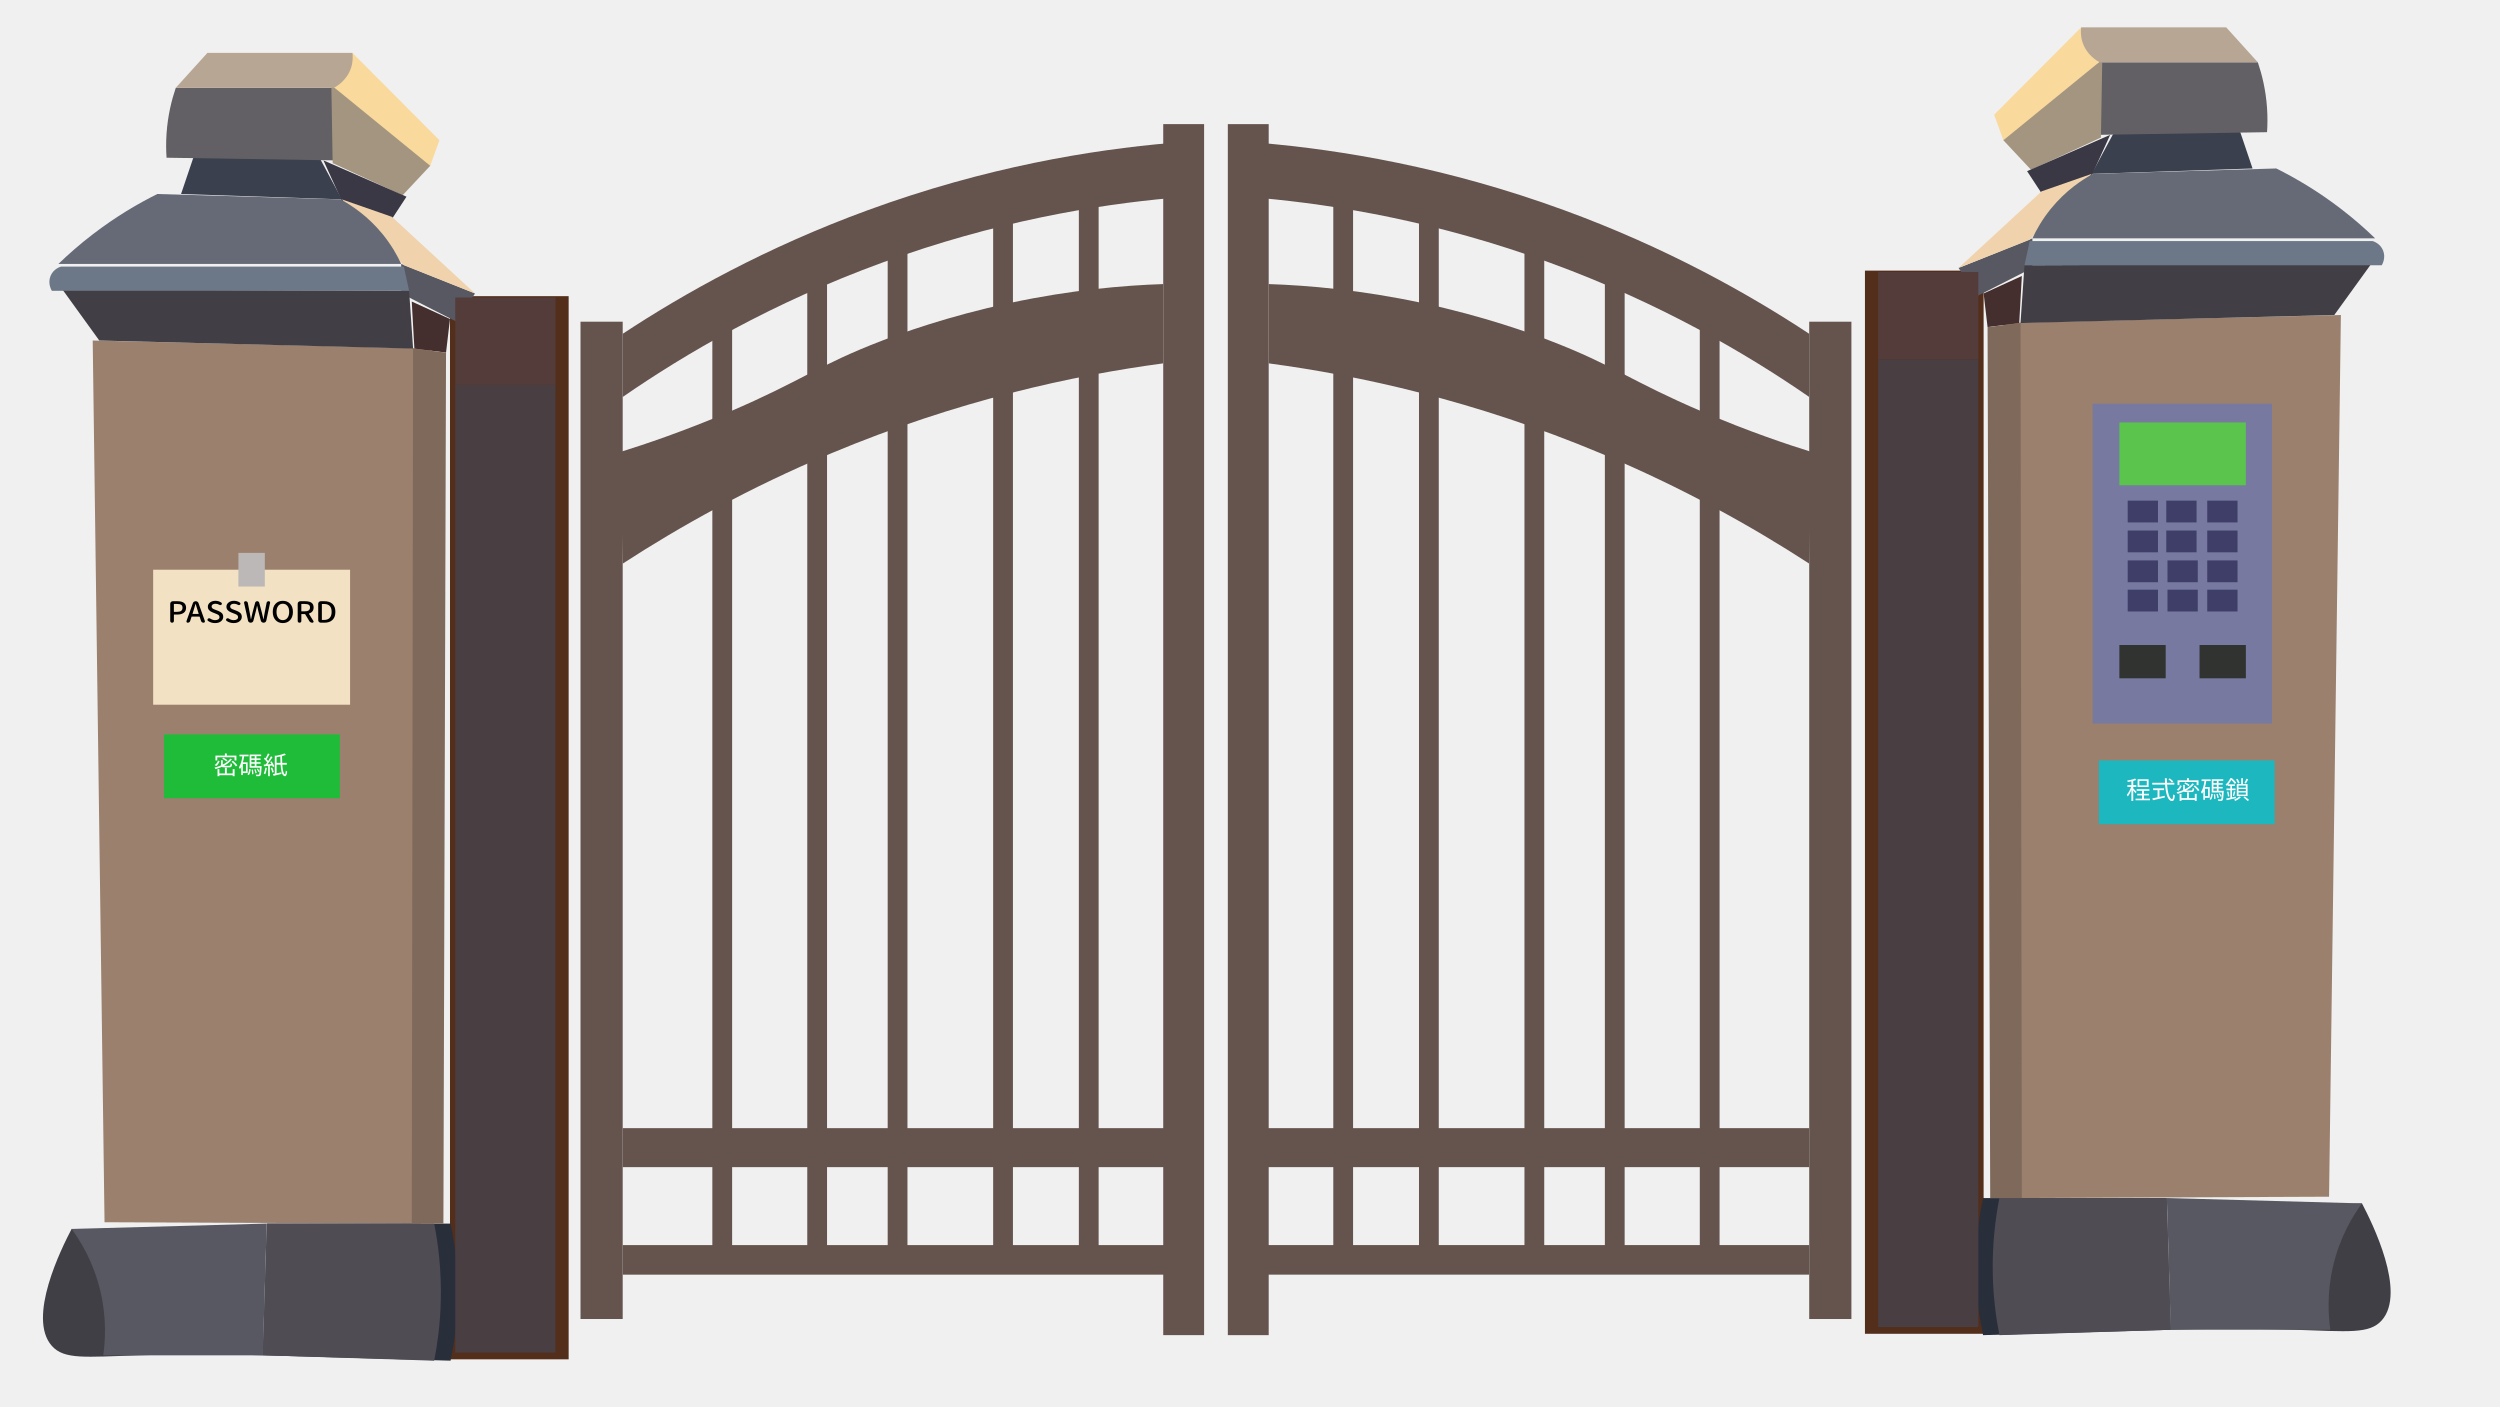
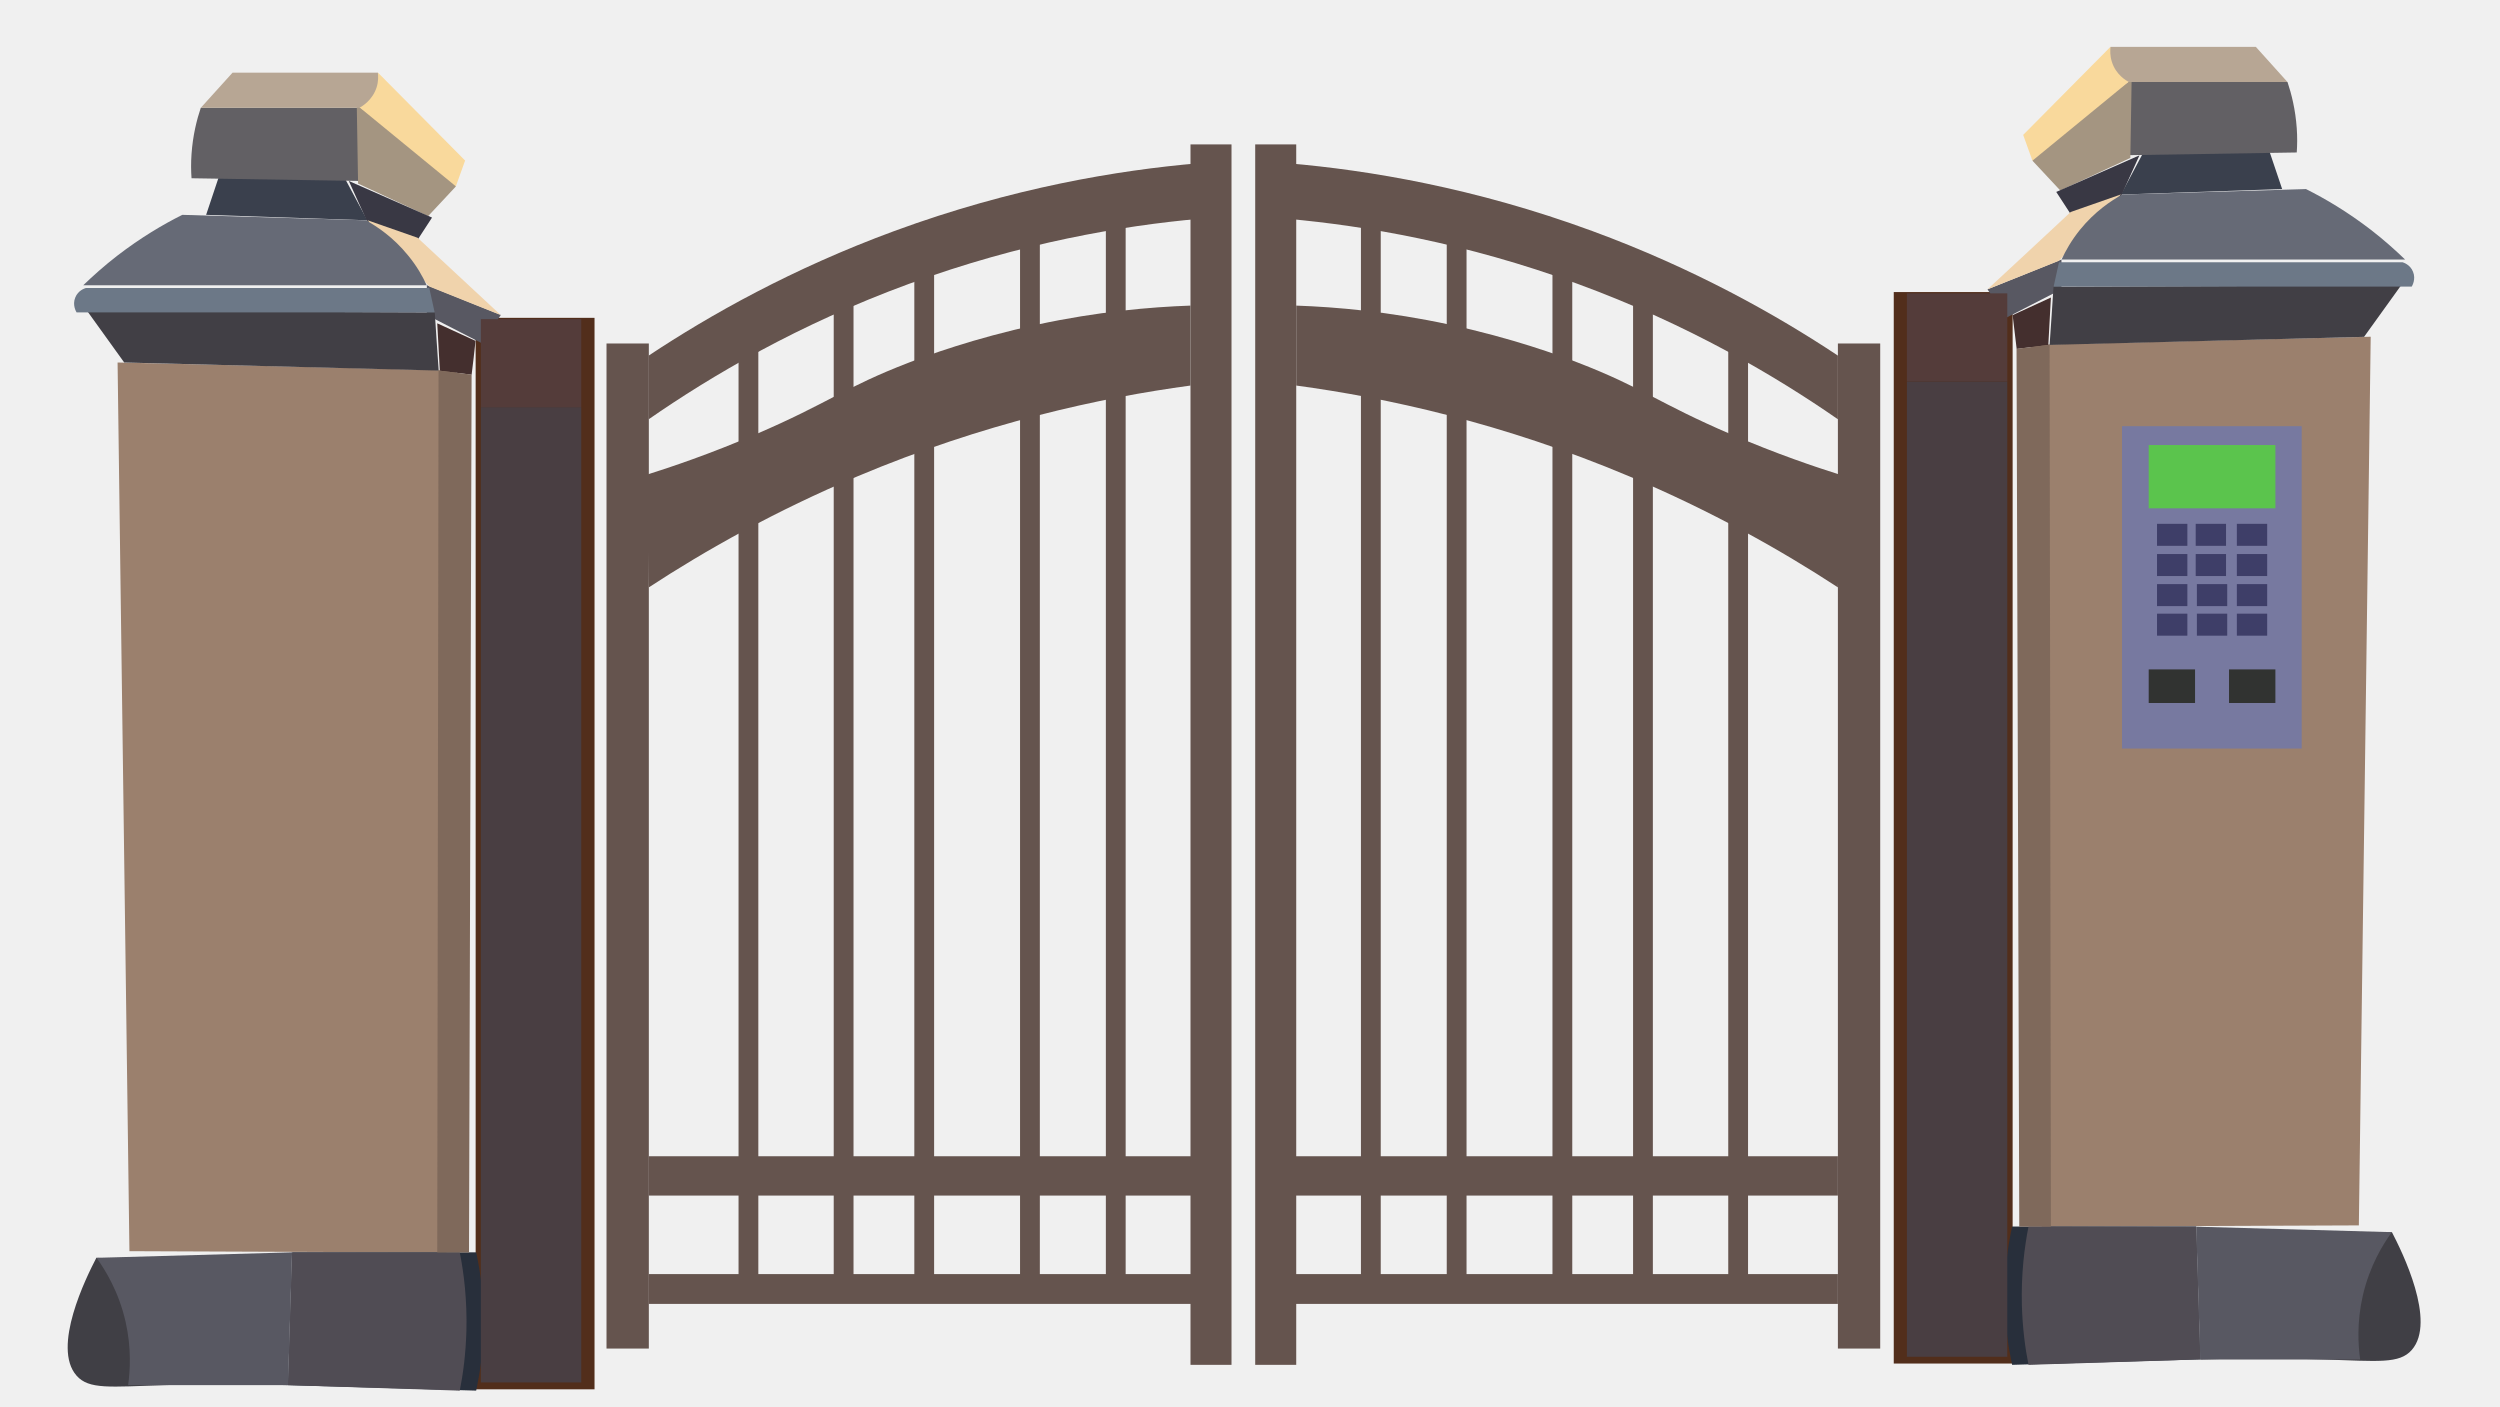
<svg xmlns="http://www.w3.org/2000/svg" version="1.1" id="圖層_1" x="0px" y="0px" viewBox="0 0 1920 1080" style="enable-background:new 0 0 1920 1080;" xml:space="preserve">
  <style type="text/css">
	.st0{fill:#403F45;}
	.st1{fill:#522E1B;}
	.st2{fill:#585862;}
	.st3{fill:#9B806D;}
	.st4{fill:#282F3B;}
	.st5{fill:#504C54;}
	.st6{fill:#413F45;}
	.st7{fill:#442F2E;}
	.st8{fill:#6C7887;}
	.st9{fill:#3A404D;}
	.st10{fill:#626064;}
	.st11{fill:#A49581;}
	.st12{fill:#F9D99C;}
	.st13{fill:#B7A694;}
	.st14{fill:#393844;}
	.st15{fill:#F0D3AC;}
	.st16{fill:#666A76;}
	.st17{fill:#7F695B;}
	.st18{fill:#543C3A;}
	.st19{fill:#493E42;}
	.st20{fill:#65544E;}
	.st21{fill:#7779A0;}
	.st22{fill:#3E3E68;}
	.st23{fill:#5BC44D;}
	.st24{fill:#313331;}
- 	.st25{fill:#F2E1C2;}
- 	.st26{fill:#BCB8B7;}
- 	.st27{fill:#1DB8BF;}
- 	.st28{fill:#FFFFFF;}
- 	.st29{font-family:'irohamaru-Medium';}
- 	.st30{font-size:19px;}
- 	.st31{fill:#1EBC38;}
- 	.st32{font-family:'AdobeMingStd-Light-B5pc-H';}
</style>
  <g>
    <g>
-       <g>
-         <g>
-           <path class="st0" d="M201.82,1040.87c-22.11-0.71-54.98-1.26-95.18,0c-41.19,1.29-57.34,3.46-66.83-7.23      c-19.17-21.6,7.38-74.92,15.19-89.81c48.94,1.72,97.88,3.44,146.81,5.16V1040.87z" />
-           <rect x="345.59" y="227.45" class="st1" width="91.13" height="816.52" />
-           <path class="st2" d="M350.65,247.06c-14.18-7.23-28.35-14.45-42.53-21.68v-22.71c18.9,7.57,37.8,15.14,56.7,22.71      C360.1,232.61,355.38,239.84,350.65,247.06z" />
-           <path class="st3" d="M323.34,939.71c-81.02-0.34-162.04-0.69-243.06-1.03c-3.03-225.72-6.05-451.44-9.08-677.16      c86.4,2.06,172.8,4.13,259.2,6.19C328.05,491.71,325.7,715.71,323.34,939.71z" />
-           <path class="st4" d="M346.02,1045c-48.07-1.38-96.13-2.75-144.2-4.13c1.11-33.72,2.22-67.44,3.33-101.16h140.87      c3.47,16.01,6.23,36.35,5.55,59.87C351.06,1016.85,348.8,1032.15,346.02,1045z" />
-           <path class="st5" d="M333.44,1045c-43.88-1.38-87.75-2.75-131.63-4.13c1.01-33.72,2.03-67.44,3.04-101.16h128.59      c3.16,16.01,5.69,36.35,5.06,59.87C338.05,1016.85,335.98,1032.15,333.44,1045z" />
-           <path class="st6" d="M317.24,267.71c-80.33-2.06-160.65-4.13-240.98-6.19c-9.45-13.08-18.9-26.15-28.35-39.23      c88.76,0.34,177.53,0.69,266.29,1.03C315.22,238.12,316.23,252.91,317.24,267.71z" />
-           <path class="st7" d="M342.55,270.81c-8.1-1.03-16.2-2.06-24.3-3.1c-0.67-12.04-1.35-24.09-2.03-36.13      c9.79,4.47,19.58,8.95,29.36,13.42C344.58,253.6,343.57,262.2,342.55,270.81z" />
-           <path class="st8" d="M314.2,223.32c-91.46,0-182.93,0-274.39,0c-0.29-0.47-3.35-5.55-1.01-11.35c2.23-5.53,7.5-7.06,8.1-7.23      c87.75,0,175.5,0,263.25,0C311.5,210.94,312.85,217.13,314.2,223.32z" />
-           <path class="st9" d="M262.57,153.13c-41.18-1.38-82.35-2.75-123.53-4.13c3.38-9.98,6.75-19.96,10.13-29.94      c32.06,0.69,64.13,1.38,96.19,2.06C251.09,131.8,256.83,142.46,262.57,153.13z" />
-           <path class="st10" d="M258.52,123.19c-43.54-0.69-87.08-1.38-130.61-2.06c-0.38-5.58-0.46-11.81,0-18.58      c0.96-14.06,3.96-25.94,7.09-35.1c40.5,0,81,0,121.5,0C257.17,86.03,257.84,104.61,258.52,123.19z" />
-           <path class="st11" d="M309.14,150.03c-17.89-8.26-35.78-16.52-53.66-24.77c-0.34-19.96-0.67-39.91-1.01-59.87      c24.64,17.55,49.28,35.1,73.91,52.65c0.67,3.1,1.35,6.19,2.02,9.29C323.32,134.89,316.23,142.46,309.14,150.03z" />
-           <path class="st12" d="M330.4,127.32c-25.31-20.65-50.63-41.29-75.94-61.94c5.4-8.26,10.8-16.52,16.2-24.77      c22.28,22.37,44.55,44.73,66.83,67.1C335.13,114.25,332.77,120.78,330.4,127.32z" />
-           <path class="st13" d="M256.49,67.45c-40.5,0-81,0-121.5,0c8.1-8.95,16.2-17.89,24.3-26.84c37.13,0,74.25,0,111.38,0      c0.32,2.59,0.47,6.71-1.01,11.35C266.53,61.72,258.57,66.33,256.49,67.45z" />
-           <path class="st14" d="M301.37,167.58c-12.97-4.47-25.95-8.95-38.92-13.42c-4.68-10.32-9.37-20.65-14.05-30.97      c21.26,9.29,42.53,18.58,63.79,27.87C308.58,156.57,304.97,162.08,301.37,167.58z" />
-           <path class="st15" d="M364.83,225.39c-18.23-7.23-36.45-14.45-54.68-21.68c-15.86-16.86-31.73-33.72-47.59-50.58      c12.83,4.47,25.65,8.95,38.48,13.42C322.3,186.16,343.57,205.77,364.83,225.39z" />
-           <path class="st16" d="M308.13,202.68c-87.75,0-175.5,0-263.25,0c7.64-7.39,16.38-15.08,26.33-22.71      c17.62-13.52,34.67-23.54,49.61-30.97c46.91,1.38,93.83,2.75,140.74,4.13c8.52,4.62,21.05,12.86,32.4,26.84      C300.57,188.12,305.07,196.1,308.13,202.68z" />
-           <path class="st17" d="M340.53,939.71c-8.1,0-16.2,0-24.3,0c0.34-224,0.67-448,1.01-672c8.44,1.03,16.88,2.06,25.31,3.1      C341.88,493.77,341.2,716.74,340.53,939.71z" />
-           <rect x="349.64" y="228.48" class="st18" width="76.95" height="67.1" />
-           <rect x="349.64" y="295.58" class="st19" width="76.95" height="743.23" />
-           <path class="st2" d="M201.82,1040.87H79.3c1.53-10.73,2.68-28.07-2.03-48.52c-5.3-23.06-15.61-39.48-22.28-48.52      c49.95-1.38,99.9-2.75,149.85-4.13C203.84,973.43,202.83,1007.15,201.82,1040.87z" />
-         </g>
-         <g>
-           <path class="st0" d="M1667.18,1021.26c22.11-0.71,54.98-1.26,95.18,0c41.19,1.29,57.34,3.46,66.83-7.23      c19.17-21.6-7.38-74.92-15.19-89.81c-48.94,1.72-97.88,3.44-146.81,5.16V1021.26z" />
-           <rect x="1432.28" y="207.84" transform="matrix(-1 -4.581148e-11 4.581148e-11 -1 2955.69 1232.194)" class="st1" width="91.13" height="816.52" />
-           <path class="st2" d="M1518.35,227.45c14.18-7.23,28.35-14.45,42.53-21.68v-22.71c-18.9,7.57-37.8,15.14-56.7,22.71      C1508.9,213,1513.62,220.23,1518.35,227.45z" />
-           <path class="st3" d="M1545.66,920.1c81.02-0.34,162.04-0.69,243.06-1.03c3.03-225.72,6.05-451.44,9.08-677.16      c-86.4,2.06-172.8,4.13-259.2,6.19C1540.95,472.1,1543.3,696.1,1545.66,920.1z" />
-           <path class="st4" d="M1522.98,1025.39c48.07-1.38,96.13-2.75,144.2-4.13c-1.11-33.72-2.22-67.44-3.33-101.16h-140.87      c-3.47,16.01-6.23,36.35-5.55,59.87C1517.94,997.24,1520.2,1012.53,1522.98,1025.39z" />
-           <path class="st5" d="M1535.56,1025.39c43.88-1.38,87.75-2.75,131.63-4.13c-1.01-33.72-2.03-67.44-3.04-101.16h-128.59      c-3.16,16.01-5.69,36.35-5.06,59.87C1530.95,997.24,1533.02,1012.53,1535.56,1025.39z" />
-           <path class="st6" d="M1551.76,248.1c80.33-2.06,160.65-4.13,240.98-6.19c9.45-13.08,18.9-26.15,28.35-39.23      c-88.76,0.34-177.53,0.69-266.29,1.03C1553.78,218.51,1552.77,233.3,1551.76,248.1z" />
-           <path class="st7" d="M1526.45,251.19c8.1-1.03,16.2-2.06,24.3-3.1c0.67-12.04,1.35-24.09,2.03-36.13      c-9.79,4.47-19.58,8.95-29.36,13.42C1524.42,233.99,1525.43,242.59,1526.45,251.19z" />
-           <path class="st8" d="M1554.8,203.71c91.46,0,182.93,0,274.39,0c0.29-0.47,3.35-5.55,1.01-11.35c-2.23-5.53-7.5-7.06-8.1-7.23      c-87.75,0-175.5,0-263.25,0C1557.5,191.32,1556.15,197.52,1554.8,203.71z" />
-           <path class="st9" d="M1606.43,133.52c41.18-1.38,82.35-2.75,123.53-4.13c-3.38-9.98-6.75-19.96-10.13-29.94      c-32.06,0.69-64.13,1.38-96.19,2.06C1617.91,112.18,1612.17,122.85,1606.43,133.52z" />
-           <path class="st10" d="M1610.48,103.58c43.54-0.69,87.08-1.38,130.61-2.06c0.38-5.58,0.46-11.81,0-18.58      c-0.96-14.06-3.96-25.94-7.09-35.1c-40.5,0-81,0-121.5,0C1611.83,66.42,1611.16,85,1610.48,103.58z" />
-           <path class="st11" d="M1559.86,130.42c17.89-8.26,35.78-16.52,53.66-24.77c0.34-19.96,0.68-39.91,1.01-59.87      c-24.64,17.55-49.28,35.1-73.91,52.65c-0.67,3.1-1.35,6.19-2.03,9.29C1545.68,115.28,1552.77,122.85,1559.86,130.42z" />
-           <path class="st12" d="M1538.6,107.71c25.31-20.65,50.63-41.29,75.94-61.94c-5.4-8.26-10.8-16.52-16.2-24.77      c-22.28,22.37-44.55,44.73-66.83,67.1C1533.87,94.63,1536.23,101.17,1538.6,107.71z" />
-           <path class="st13" d="M1612.51,47.84c40.5,0,81,0,121.5,0c-8.1-8.95-16.2-17.89-24.3-26.84c-37.13,0-74.25,0-111.38,0      c-0.32,2.59-0.47,6.71,1.01,11.35C1602.47,42.11,1610.43,46.72,1612.51,47.84z" />
-           <path class="st14" d="M1567.63,147.97c12.97-4.47,25.95-8.95,38.92-13.42c4.69-10.32,9.37-20.65,14.05-30.97      c-21.26,9.29-42.53,18.58-63.79,27.87C1560.42,136.96,1564.03,142.46,1567.63,147.97z" />
-           <path class="st15" d="M1504.17,205.77c18.23-7.23,36.45-14.45,54.68-21.68c15.86-16.86,31.73-33.72,47.59-50.58      c-12.83,4.47-25.65,8.95-38.48,13.42C1546.7,166.55,1525.43,186.16,1504.17,205.77z" />
-           <path class="st16" d="M1560.87,183.06c87.75,0,175.5,0,263.25,0c-7.64-7.39-16.38-15.08-26.33-22.71      c-17.62-13.52-34.67-23.54-49.61-30.97c-46.91,1.38-93.83,2.75-140.74,4.13c-8.52,4.62-21.05,12.86-32.4,26.84      C1568.43,168.5,1563.93,176.49,1560.87,183.06z" />
-           <path class="st17" d="M1528.47,920.1c8.1,0,16.2,0,24.3,0c-0.34-224-0.68-448-1.01-672c-8.44,1.03-16.88,2.06-25.31,3.1      C1527.12,474.16,1527.8,697.13,1528.47,920.1z" />
-           <rect x="1442.41" y="208.87" transform="matrix(-1 -4.563428e-11 4.563428e-11 -1 2961.765 484.8387)" class="st18" width="76.95" height="67.1" />
-           <rect x="1442.41" y="275.97" transform="matrix(-1 -4.578794e-11 4.578794e-11 -1 2961.765 1295.161)" class="st19" width="76.95" height="743.23" />
-           <path class="st2" d="M1667.18,1021.26h122.51c-1.53-10.73-2.68-28.07,2.03-48.52c5.3-23.06,15.61-39.48,22.28-48.52      c-49.95-1.38-99.9-2.75-149.85-4.13C1665.16,953.82,1666.17,987.54,1667.18,1021.26z" />
-         </g>
-         <g>
-           <rect x="445.83" y="247.06" class="st20" width="32.4" height="765.94" />
-           <path class="st20" d="M899.43,152.1c-58.18,5.23-135.4,18.05-221.74,49.55c-84.87,30.97-151.61,70.15-199.46,103.23      c0-16.17,0-32.34,0-48.52c47.22-31.13,110.2-66.39,188.33-94.97c90.41-33.07,171.49-46.35,232.88-51.61      C899.43,123.88,899.43,137.99,899.43,152.1z" />
-           <rect x="893.36" y="95.32" class="st20" width="31.39" height="930.06" />
-           <rect x="478.23" y="866.42" class="st20" width="421.2" height="29.94" />
-           <rect x="478.23" y="956.23" class="st20" width="421.2" height="22.71" />
-           <path class="st20" d="M893.36,279.06c-69.39,9.29-158.05,28.48-255.15,69.16c-62.97,26.38-116.32,56.29-159.98,84.65      c-0.67-28.56-1.35-57.12-2.03-85.68c19.02-5.92,48.67-15.87,84.04-30.97c55.58-23.73,67.67-35.61,117.45-54.71      c13.36-5.13,49.59-18.51,98.21-28.9c46.33-9.9,86.63-13.4,117.45-14.45C893.36,238.46,893.36,258.76,893.36,279.06z" />
-           <rect x="828.56" y="153.13" class="st20" width="15.19" height="814.45" />
-           <rect x="762.74" y="153.13" class="st20" width="15.19" height="814.45" />
-           <rect x="681.74" y="157.26" class="st20" width="15.19" height="814.45" />
-           <rect x="619.98" y="204.74" class="st20" width="15.19" height="766.97" />
-           <rect x="547.08" y="231.58" class="st20" width="15.19" height="745.29" />
-         </g>
-         <g>
-           <rect x="1389.49" y="247.06" transform="matrix(-1 -4.553081e-11 4.553081e-11 -1 2811.371 1260.065)" class="st20" width="32.4" height="765.94" />
-           <path class="st20" d="M968.28,152.1c58.18,5.23,135.4,18.05,221.74,49.55c84.87,30.97,151.61,70.15,199.46,103.23      c0-16.17,0-32.34,0-48.52c-47.22-31.13-110.2-66.39-188.33-94.97c-90.41-33.07-171.49-46.35-232.88-51.61      C968.28,123.88,968.28,137.99,968.28,152.1z" />
-           <rect x="942.97" y="95.32" transform="matrix(-1 -4.601442e-11 4.601442e-11 -1 1917.329 1120.71)" class="st20" width="31.39" height="930.06" />
-           <rect x="968.28" y="866.42" transform="matrix(-1 -4.577240e-11 4.577240e-11 -1 2357.768 1762.774)" class="st20" width="421.2" height="29.94" />
-           <rect x="968.28" y="956.23" transform="matrix(-1 -4.576396e-11 4.576396e-11 -1 2357.768 1935.161)" class="st20" width="421.2" height="22.71" />
-           <path class="st20" d="M974.36,279.06c69.39,9.29,158.05,28.48,255.15,69.16c62.97,26.38,116.32,56.29,159.98,84.65      c0.67-28.56,1.35-57.12,2.03-85.68c-19.02-5.92-48.67-15.87-84.04-30.97c-55.58-23.73-67.67-35.61-117.45-54.71      c-13.36-5.13-49.59-18.51-98.21-28.9c-46.33-9.9-86.63-13.4-117.45-14.45C974.36,238.46,974.36,258.76,974.36,279.06z" />
-           <rect x="1023.97" y="153.13" transform="matrix(-1 -4.623070e-11 4.623070e-11 -1 2063.129 1120.71)" class="st20" width="15.19" height="814.45" />
-           <rect x="1089.78" y="153.13" transform="matrix(-1 -4.563162e-11 4.563162e-11 -1 2194.755 1120.71)" class="st20" width="15.19" height="814.45" />
-           <rect x="1170.78" y="157.26" transform="matrix(-1 -4.623070e-11 4.623070e-11 -1 2356.756 1128.968)" class="st20" width="15.19" height="814.45" />
-           <rect x="1232.55" y="204.74" transform="matrix(-1 -4.623070e-11 4.623070e-11 -1 2480.281 1176.452)" class="st20" width="15.19" height="766.97" />
-           <rect x="1305.45" y="231.58" transform="matrix(-1 -4.623070e-11 4.623070e-11 -1 2626.082 1208.452)" class="st20" width="15.19" height="745.29" />
-         </g>
-         <rect x="1607.17" y="310.03" class="st21" width="137.7" height="245.68" />
-         <g>
-           <rect x="1634.08" y="384.49" class="st22" width="23.25" height="16.73" />
-           <rect x="1663.71" y="384.49" class="st22" width="23.25" height="16.73" />
-           <rect x="1695.17" y="384.49" class="st22" width="23.25" height="16.73" />
-           <rect x="1695.17" y="407.45" class="st22" width="23.25" height="16.73" />
-           <rect x="1663.71" y="407.45" class="st22" width="23.25" height="16.73" />
-           <rect x="1634.08" y="407.45" class="st22" width="23.25" height="16.73" />
-           <rect x="1634.08" y="430.41" class="st22" width="23.25" height="16.73" />
-           <rect x="1664.63" y="430.41" class="st22" width="23.25" height="16.73" />
-           <rect x="1695.17" y="430.41" class="st22" width="23.25" height="16.73" />
-           <rect x="1695.17" y="452.88" class="st22" width="23.25" height="16.73" />
-           <rect x="1664.63" y="452.88" class="st22" width="23.25" height="16.73" />
-           <rect x="1634.08" y="452.88" class="st22" width="23.25" height="16.73" />
-         </g>
-         <rect x="1627.69" y="324.46" class="st23" width="97.12" height="48.22" />
-         <rect x="1627.69" y="495.36" class="st24" width="35.57" height="25.58" />
-         <rect x="1689.25" y="495.36" class="st24" width="35.57" height="25.58" />
-       </g>
-       <rect x="117.62" y="437.54" class="st25" width="151.24" height="103.68" />
-       <rect x="183.11" y="424.62" class="st26" width="20.27" height="25.85" />
-       <path d="M133.13,477.86c-0.28,0.26-0.61,0.38-0.99,0.38s-0.72-0.13-0.99-0.38c-0.28-0.26-0.41-0.56-0.41-0.91v-13.31    c0-0.53,0.2-0.97,0.6-1.35c0.4-0.37,0.88-0.56,1.45-0.56h3.35c4.51,0,6.77,1.66,6.77,4.99c0,1.74-0.61,3.05-1.83,3.93    c-1.22,0.88-2.83,1.32-4.84,1.32h-2.45c-0.16,0-0.24,0.07-0.24,0.22v4.75C133.54,477.3,133.4,477.61,133.13,477.86z     M133.54,469.68c0,0.15,0.08,0.22,0.24,0.22h2.19c1.41,0,2.47-0.26,3.16-0.78c0.69-0.52,1.04-1.32,1.04-2.4    c0-1.07-0.35-1.81-1.05-2.24s-1.79-0.65-3.27-0.65h-2.07c-0.16,0-0.24,0.07-0.24,0.22V469.68z" />
-       <path d="M156.31,478.24c-0.44,0-0.84-0.12-1.19-0.37c-0.35-0.25-0.59-0.56-0.72-0.94l-1.01-3.18c-0.05-0.15-0.15-0.22-0.31-0.22    h-5.7c-0.16,0-0.26,0.07-0.31,0.22l-1.04,3.22c-0.13,0.38-0.36,0.69-0.7,0.92c-0.34,0.23-0.72,0.35-1.14,0.35    c-0.35,0-0.62-0.13-0.83-0.39c-0.13-0.18-0.19-0.36-0.19-0.55c0-0.1,0.02-0.2,0.05-0.31l4.93-13.84c0.16-0.42,0.43-0.77,0.83-1.03    c0.39-0.26,0.83-0.39,1.31-0.39c0.48,0,0.92,0.13,1.31,0.39c0.39,0.26,0.67,0.61,0.83,1.03l4.9,13.77    c0.05,0.12,0.07,0.23,0.07,0.33c0,0.2-0.07,0.39-0.21,0.57C156.97,478.11,156.67,478.24,156.31,478.24z M147.87,471.28    c-0.02,0.06-0.01,0.11,0.02,0.15c0.03,0.04,0.08,0.07,0.14,0.07h4.39c0.06,0,0.11-0.02,0.14-0.07c0.03-0.04,0.04-0.09,0.02-0.15    l-0.64-2.01c-0.3-0.89-0.86-2.7-1.67-5.43c-0.02-0.03-0.04-0.04-0.07-0.04c-0.03,0-0.05,0.01-0.05,0.04    c-0.44,1.62-0.98,3.43-1.63,5.43L147.87,471.28z" />
-       <path d="M165.15,478.53c-2,0-3.78-0.55-5.35-1.64c-0.31-0.2-0.47-0.5-0.47-0.88c0-0.32,0.11-0.58,0.33-0.79    c0.22-0.25,0.5-0.38,0.85-0.39c0.03,0,0.06,0,0.09,0c0.31,0,0.6,0.08,0.85,0.24c1.19,0.8,2.44,1.2,3.75,1.2    c1.07,0,1.9-0.21,2.49-0.64c0.59-0.42,0.88-0.99,0.88-1.71c0-0.29-0.06-0.55-0.17-0.79c-0.11-0.23-0.23-0.43-0.35-0.58    c-0.13-0.15-0.34-0.32-0.65-0.49c-0.31-0.18-0.55-0.3-0.74-0.38c-0.19-0.08-0.5-0.21-0.94-0.38l-2.48-0.99    c-2.4-0.95-3.61-2.39-3.61-4.34c0-1.3,0.55-2.38,1.65-3.25c1.1-0.87,2.5-1.3,4.2-1.3c1.65,0,3.15,0.46,4.5,1.38    c0.28,0.19,0.42,0.46,0.42,0.81c0,0.28-0.09,0.52-0.28,0.72c-0.2,0.22-0.46,0.34-0.78,0.37c-0.05,0.01-0.09,0.02-0.14,0.02    c-0.27,0-0.51-0.07-0.73-0.22c-0.93-0.55-1.93-0.83-2.99-0.83c-0.91,0-1.64,0.19-2.18,0.58c-0.54,0.39-0.81,0.91-0.81,1.57    c0,0.26,0.06,0.51,0.18,0.74s0.25,0.43,0.39,0.58c0.14,0.15,0.37,0.31,0.67,0.46c0.31,0.15,0.56,0.27,0.75,0.36    c0.2,0.09,0.49,0.2,0.88,0.33l2.43,0.96c1.16,0.47,2.06,1.05,2.69,1.74c0.63,0.69,0.94,1.6,0.94,2.73c0,1.37-0.57,2.51-1.71,3.43    S167.06,478.53,165.15,478.53z" />
-       <path d="M179.42,478.53c-2,0-3.78-0.55-5.35-1.64c-0.31-0.2-0.47-0.5-0.47-0.88c0-0.32,0.11-0.58,0.33-0.79    c0.22-0.25,0.5-0.38,0.85-0.39c0.03,0,0.06,0,0.09,0c0.31,0,0.6,0.08,0.85,0.24c1.19,0.8,2.44,1.2,3.75,1.2    c1.07,0,1.9-0.21,2.49-0.64c0.59-0.42,0.88-0.99,0.88-1.71c0-0.29-0.06-0.55-0.17-0.79c-0.11-0.23-0.23-0.43-0.35-0.58    s-0.34-0.32-0.65-0.49c-0.31-0.18-0.55-0.3-0.74-0.38c-0.19-0.08-0.5-0.21-0.94-0.38l-2.48-0.99c-2.4-0.95-3.61-2.39-3.61-4.34    c0-1.3,0.55-2.38,1.65-3.25c1.1-0.87,2.5-1.3,4.2-1.3c1.65,0,3.15,0.46,4.5,1.38c0.28,0.19,0.42,0.46,0.42,0.81    c0,0.28-0.09,0.52-0.28,0.72c-0.2,0.22-0.46,0.34-0.78,0.37c-0.05,0.01-0.09,0.02-0.14,0.02c-0.27,0-0.51-0.07-0.73-0.22    c-0.93-0.55-1.93-0.83-2.99-0.83c-0.91,0-1.64,0.19-2.18,0.58c-0.54,0.39-0.81,0.91-0.81,1.57c0,0.26,0.06,0.51,0.18,0.74    s0.25,0.43,0.39,0.58c0.14,0.15,0.37,0.31,0.67,0.46c0.31,0.15,0.56,0.27,0.75,0.36s0.49,0.2,0.88,0.33l2.43,0.96    c1.16,0.47,2.06,1.05,2.69,1.74c0.63,0.69,0.94,1.6,0.94,2.73c0,1.37-0.57,2.51-1.71,3.43S181.32,478.53,179.42,478.53z" />
-       <path d="M192.52,478.24c-0.49,0-0.92-0.15-1.31-0.44c-0.39-0.29-0.62-0.66-0.72-1.09l-3.02-13.64c-0.02-0.1-0.02-0.19-0.02-0.26    c0-0.25,0.09-0.47,0.26-0.66c0.24-0.28,0.54-0.42,0.92-0.42c0.42,0,0.8,0.13,1.12,0.38s0.51,0.57,0.58,0.95l1.41,7.27l0.94,5.23    c0,0.03,0.02,0.04,0.05,0.04c0.03,0,0.06-0.01,0.07-0.04c0.3-1.37,0.69-3.12,1.18-5.23l2-7.49c0.09-0.32,0.28-0.59,0.57-0.8    c0.28-0.21,0.6-0.32,0.97-0.32c0.36,0,0.68,0.11,0.97,0.32c0.28,0.21,0.47,0.48,0.57,0.8l2,7.49c0.17,0.67,0.41,1.67,0.71,3    c0.3,1.33,0.46,2.07,0.5,2.23c0.02,0.03,0.04,0.04,0.08,0.04c0.04,0,0.06-0.01,0.06-0.04c0.11-0.7,0.28-1.68,0.5-2.93    c0.22-1.26,0.35-2.02,0.4-2.3l1.44-7.38c0.06-0.35,0.24-0.64,0.54-0.88c0.3-0.23,0.64-0.35,1.04-0.35c0.35,0,0.63,0.12,0.85,0.37    c0.17,0.19,0.26,0.4,0.26,0.64c0,0.07-0.01,0.15-0.02,0.22l-2.9,13.71c-0.11,0.45-0.36,0.83-0.74,1.13    c-0.39,0.3-0.83,0.45-1.33,0.45c-0.5,0-0.95-0.15-1.36-0.44c-0.4-0.29-0.66-0.66-0.77-1.12l-1.98-7.62    c-0.3-1.24-0.57-2.48-0.83-3.72c0-0.04-0.02-0.07-0.06-0.07c-0.04,0-0.07,0.02-0.08,0.07c-0.09,0.48-0.36,1.72-0.8,3.72    l-1.96,7.64c-0.11,0.45-0.36,0.82-0.75,1.11C193.45,478.1,193.01,478.24,192.52,478.24z" />
-       <path d="M222.83,476.2c-1.42,1.55-3.29,2.33-5.61,2.33c-2.32,0-4.19-0.78-5.61-2.33c-1.42-1.55-2.13-3.65-2.13-6.27    c0-2.63,0.71-4.7,2.13-6.22c1.42-1.52,3.29-2.28,5.61-2.28c2.32,0,4.19,0.76,5.61,2.29c1.42,1.53,2.13,3.59,2.13,6.21    C224.96,472.55,224.25,474.64,222.83,476.2z M213.67,474.55c0.88,1.15,2.06,1.72,3.54,1.72c1.48,0,2.66-0.57,3.55-1.72    c0.89-1.15,1.33-2.69,1.33-4.63c0-1.93-0.44-3.45-1.33-4.57c-0.89-1.12-2.07-1.68-3.55-1.68c-1.48,0-2.66,0.56-3.54,1.68    c-0.88,1.12-1.32,2.64-1.32,4.57C212.35,471.86,212.79,473.41,213.67,474.55z" />
-       <path d="M240.71,476.97c0.08,0.15,0.12,0.29,0.12,0.43c0,0.14-0.04,0.28-0.12,0.43c-0.19,0.28-0.46,0.42-0.8,0.42    c-0.49,0-0.94-0.11-1.37-0.34c-0.42-0.23-0.75-0.54-0.99-0.93l-3.13-5.19c-0.08-0.13-0.2-0.2-0.35-0.2h-2.4    c-0.16,0-0.24,0.07-0.24,0.22v5.15c0,0.35-0.14,0.65-0.41,0.91c-0.28,0.26-0.61,0.38-0.99,0.38s-0.72-0.13-0.99-0.38    c-0.28-0.26-0.41-0.56-0.41-0.91v-13.31c0-0.53,0.2-0.97,0.6-1.35c0.4-0.37,0.88-0.56,1.45-0.56h3.77c4.28,0,6.41,1.59,6.41,4.77    c0,1.2-0.31,2.19-0.92,2.97c-0.61,0.78-1.47,1.35-2.57,1.7c-0.14,0.06-0.17,0.15-0.09,0.26L240.71,476.97z M231.66,463.84    c-0.16,0-0.24,0.07-0.24,0.22v5.23c0,0.15,0.08,0.22,0.24,0.22h2.45c2.66,0,3.98-1,3.98-3c0-0.96-0.33-1.65-0.99-2.06    c-0.66-0.41-1.66-0.61-2.99-0.61H231.66z" />
-       <path d="M246.44,478.24c-0.57,0-1.05-0.19-1.45-0.56c-0.4-0.37-0.6-0.82-0.6-1.35v-12.7c0-0.53,0.2-0.97,0.6-1.35    c0.4-0.37,0.88-0.56,1.45-0.56h2.57c2.75,0,4.86,0.7,6.34,2.09c1.48,1.39,2.22,3.43,2.22,6.1c0,2.67-0.73,4.73-2.2,6.16    c-1.47,1.44-3.54,2.16-6.21,2.16H246.44z M247.19,475.92c0,0.15,0.08,0.21,0.24,0.2h1.39c1.92,0,3.38-0.52,4.37-1.57    c1-1.04,1.5-2.59,1.5-4.63c0-4.06-1.96-6.08-5.87-6.07h-1.39c-0.16,0-0.24,0.07-0.24,0.22V475.92z" />
+       <path class="st0" d="M221.2,1063.8c-22.2-0.7-55.1-1.3-95.4,0c-41.3,1.3-57.5,3.5-67-7.3c-19.2-21.8,7.4-75.5,15.2-90.5    c49.1,1.7,98.1,3.5,147.1,5.2V1063.8z" />
+       <rect x="365.3" y="244.1" class="st1" width="91.3" height="822.9" />
+       <path class="st2" d="M370.4,263.8c-14.2-7.3-28.4-14.6-42.6-21.9v-22.9c18.9,7.6,37.9,15.3,56.8,22.9    C379.8,249.3,375.1,256.5,370.4,263.8z" />
+       <path class="st3" d="M343,961.9c-81.2-0.3-162.4-0.7-243.6-1c-3-227.5-6.1-455-9.1-682.5c86.6,2.1,173.2,4.2,259.8,6.2    C347.7,510.4,345.4,736.1,343,961.9z" />
+       <path class="st4" d="M365.7,1068c-48.2-1.4-96.4-2.8-144.5-4.2c1.1-34,2.2-68,3.3-102h141.2c3.5,16.1,6.3,36.6,5.6,60.3    C370.8,1039.6,368.5,1055.1,365.7,1068z" />
+       <path class="st5" d="M353.1,1068c-44-1.4-88-2.8-131.9-4.2c1-34,2-68,3-102h128.9c3.2,16.1,5.7,36.6,5.1,60.3    C357.7,1039.6,355.7,1055.1,353.1,1068z" />
+       <path class="st6" d="M336.9,284.6c-80.5-2.1-161-4.2-241.5-6.2c-9.5-13.2-18.9-26.4-28.4-39.5c89,0.4,177.9,0.7,266.9,1    C334.8,254.8,335.9,269.7,336.9,284.6z" />
+       <path class="st7" d="M362.2,287.8c-8.1-1-16.2-2.1-24.4-3.1c-0.7-12.1-1.4-24.3-2-36.4c9.8,4.5,19.6,9,29.4,13.5    C364.3,270.4,363.3,279.1,362.2,287.8z" />
+       <path class="st8" d="M333.8,239.9c-91.7,0-183.3,0-275,0c-0.3-0.5-3.4-5.6-1-11.4c2.2-5.6,7.5-7.1,8.1-7.3c87.9,0,175.9,0,263.8,0    C331.1,227.4,332.5,233.7,333.8,239.9z" />
+       <path class="st9" d="M282.1,169.2c-41.3-1.4-82.5-2.8-123.8-4.2c3.4-10.1,6.8-20.1,10.1-30.2c32.1,0.7,64.3,1.4,96.4,2.1    C270.6,147.7,276.3,158.4,282.1,169.2z" />
+       <path class="st10" d="M278,139c-43.6-0.7-87.3-1.4-130.9-2.1c-0.4-5.6-0.5-11.9,0-18.7c1-14.2,4-26.2,7.1-35.4    c40.6,0,81.2,0,121.8,0C276.7,101.5,277.3,120.3,278,139z" />
+       <path class="st11" d="M328.8,166c-17.9-8.3-35.9-16.6-53.8-25c-0.3-20.1-0.7-40.2-1-60.3c24.7,17.7,49.4,35.4,74.1,53.1    c0.7,3.1,1.4,6.2,2,9.4C343,150.8,335.9,158.4,328.8,166z" />
+       <path class="st12" d="M350.1,143.1c-25.4-20.8-50.7-41.6-76.1-62.4c5.4-8.3,10.8-16.7,16.2-25c22.3,22.5,44.6,45.1,67,67.6    C354.8,130,352.4,136.6,350.1,143.1z" />
+       <path class="st13" d="M276,82.8c-40.6,0-81.2,0-121.8,0c8.1-9,16.2-18,24.4-27c37.2,0,74.4,0,111.6,0c0.3,2.6,0.5,6.8-1,11.4    C286,77,278.1,81.7,276,82.8z" />
+       <path class="st14" d="M321,183.7c-13-4.5-26-9-39-13.5c-4.7-10.4-9.4-20.8-14.1-31.2c21.3,9.4,42.6,18.7,63.9,28.1    C328.2,172.6,324.6,178.2,321,183.7z" />
+       <path class="st15" d="M384.6,242c-18.3-7.3-36.5-14.6-54.8-21.9c-15.9-17-31.8-34-47.7-51c12.9,4.5,25.7,9,38.6,13.5    C342,202.4,363.3,222.2,384.6,242z" />
+       <path class="st16" d="M327.7,219.1c-87.9,0-175.9,0-263.8,0c7.7-7.4,16.4-15.2,26.4-22.9c17.7-13.6,34.7-23.7,49.7-31.2    c47,1.4,94,2.8,141,4.2c8.5,4.7,21.1,13,32.5,27.1C320.2,204.4,324.7,212.5,327.7,219.1z" />
+       <path class="st17" d="M360.2,961.9c-8.1,0-16.2,0-24.4,0c0.3-225.8,0.7-451.5,1-677.3c8.5,1,16.9,2.1,25.4,3.1    C361.6,512.5,360.9,737.2,360.2,961.9z" />
+       <rect x="369.3" y="245.1" class="st18" width="77.1" height="67.6" />
+       <rect x="369.3" y="312.7" class="st19" width="77.1" height="749" />
+       <path class="st2" d="M221.2,1063.8H98.4c1.5-10.8,2.7-28.3-2-48.9c-5.3-23.2-15.7-39.8-22.3-48.9c50.1-1.4,100.1-2.8,150.2-4.2    C223.2,995.9,222.2,1029.8,221.2,1063.8z" />
    </g>
-     <rect x="1611.89" y="583.98" class="st27" width="135" height="49" />
-     <text transform="matrix(1 0 0 1 1632.887 613.6111)" class="st28 st29 st30">程式密碼鎖</text>
-     <rect x="126" y="564" class="st31" width="135" height="49" />
-     <text transform="matrix(1 0 0 1 164 594.6304)" class="st28 st32 st30">密碼紙</text>
+     <g>
+       <path class="st0" d="M1689.8,1044.1c22.2-0.7,55.1-1.3,95.4,0c41.3,1.3,57.5,3.5,67-7.3c19.2-21.8-7.4-75.5-15.2-90.5    c-49.1,1.7-98.1,3.5-147.1,5.2V1044.1z" />
+       <rect x="1454.4" y="224.3" class="st1" width="91.3" height="822.9" />
+       <path class="st2" d="M1540.6,244.1c14.2-7.3,28.4-14.6,42.6-21.9v-22.9c-18.9,7.6-37.9,15.3-56.8,22.9    C1531.2,229.5,1535.9,236.8,1540.6,244.1z" />
+       <path class="st3" d="M1568,942.1c81.2-0.3,162.4-0.7,243.6-1c3-227.5,6.1-455,9.1-682.5c-86.6,2.1-173.2,4.2-259.8,6.2    C1563.3,490.6,1565.7,716.4,1568,942.1z" />
+       <path class="st4" d="M1545.3,1048.2c48.2-1.4,96.3-2.8,144.5-4.2c-1.1-34-2.2-68-3.3-102h-141.2c-3.5,16.1-6.3,36.6-5.6,60.3    C1540.2,1019.9,1542.5,1035.3,1545.3,1048.2z" />
+       <path class="st5" d="M1557.9,1048.2c44-1.4,87.9-2.8,131.9-4.2c-1-34-2-68-3-102h-128.9c-3.2,16.1-5.7,36.6-5.1,60.3    C1553.3,1019.9,1555.3,1035.3,1557.9,1048.2z" />
+       <path class="st6" d="M1574.1,264.9c80.5-2.1,161-4.2,241.5-6.2c9.5-13.2,18.9-26.4,28.4-39.5c-89,0.4-177.9,0.7-266.9,1    C1576.2,235.1,1575.1,250,1574.1,264.9z" />
+       <path class="st7" d="M1548.8,268c8.1-1,16.2-2.1,24.3-3.1c0.7-12.1,1.3-24.3,2-36.4c-9.8,4.5-19.6,9-29.4,13.5    C1546.7,250.6,1547.7,259.3,1548.8,268z" />
+       <path class="st8" d="M1577.2,220.1c91.7,0,183.3,0,275,0c0.3-0.5,3.4-5.6,1-11.4c-2.2-5.6-7.5-7.1-8.1-7.3    c-87.9,0-175.9,0-263.8,0C1579.9,207.6,1578.5,213.9,1577.2,220.1z" />
+       <path class="st9" d="M1628.9,149.4c41.3-1.4,82.5-2.8,123.8-4.2c-3.4-10.1-6.8-20.1-10.2-30.2c-32.1,0.7-64.3,1.4-96.4,2.1    C1640.4,127.9,1634.7,138.6,1628.9,149.4z" />
+       <path class="st10" d="M1633,119.2c43.6-0.7,87.3-1.4,130.9-2.1c0.4-5.6,0.5-11.9,0-18.7c-1-14.2-4-26.2-7.1-35.4    c-40.6,0-81.2,0-121.8,0C1634.3,81.8,1633.7,100.5,1633,119.2z" />
+       <path class="st11" d="M1582.3,146.3c17.9-8.3,35.8-16.6,53.8-25c0.3-20.1,0.7-40.2,1-60.3c-24.7,17.7-49.4,35.4-74.1,53.1    c-0.7,3.1-1.3,6.2-2,9.4C1568,131,1575.1,138.6,1582.3,146.3z" />
+       <path class="st12" d="M1560.9,123.4c25.4-20.8,50.7-41.6,76.1-62.4c-5.4-8.3-10.8-16.7-16.2-25c-22.3,22.5-44.7,45.1-67,67.6    C1556.2,110.2,1558.6,116.8,1560.9,123.4z" />
+       <path class="st13" d="M1635,63c40.6,0,81.2,0,121.8,0c-8.1-9-16.2-18-24.3-27c-37.2,0-74.4,0-111.6,0c-0.3,2.6-0.5,6.8,1,11.4    C1624.9,57.3,1632.9,61.9,1635,63z" />
+       <path class="st14" d="M1590,164c13-4.5,26-9,39-13.5c4.7-10.4,9.4-20.8,14.1-31.2c-21.3,9.4-42.6,18.7-63.9,28.1    C1582.8,152.9,1586.4,158.4,1590,164z" />
+       <path class="st15" d="M1526.4,222.2c18.3-7.3,36.5-14.6,54.8-21.9c15.9-17,31.8-34,47.7-51c-12.8,4.5-25.7,9-38.6,13.5    C1569.1,182.7,1547.7,202.4,1526.4,222.2z" />
+       <path class="st16" d="M1583.3,199.3c87.9,0,175.9,0,263.8,0c-7.7-7.4-16.4-15.2-26.4-22.9c-17.7-13.6-34.7-23.7-49.7-31.2    c-47,1.4-94,2.8-141.1,4.2c-8.5,4.7-21.1,13-32.5,27.1C1590.8,184.7,1586.3,192.7,1583.3,199.3z" />
+       <path class="st17" d="M1550.8,942.1c8.1,0,16.2,0,24.3,0c-0.3-225.8-0.7-451.5-1-677.3c-8.5,1-16.9,2.1-25.4,3.1    C1549.4,492.7,1550.1,717.4,1550.8,942.1z" />
+       <rect x="1464.5" y="225.3" class="st18" width="77.1" height="67.6" />
+       <rect x="1464.5" y="293" class="st19" width="77.1" height="749" />
+       <path class="st2" d="M1689.8,1044.1h122.8c-1.5-10.8-2.7-28.3,2-48.9c5.3-23.2,15.7-39.8,22.3-48.9c-50.1-1.4-100.1-2.8-150.2-4.2    C1687.8,976.1,1688.8,1010.1,1689.8,1044.1z" />
+     </g>
+     <g>
+       <rect x="465.8" y="263.8" class="st20" width="32.5" height="771.9" />
+       <path class="st20" d="M920.3,168.1c-58.3,5.3-135.7,18.2-222.2,49.9c-85.1,31.2-151.9,70.7-199.9,104c0-16.3,0-32.6,0-48.9    c47.3-31.4,110.4-66.9,188.7-95.7c90.6-33.3,171.9-46.7,233.4-52C920.3,139.7,920.3,153.9,920.3,168.1z" />
+       <rect x="914.3" y="110.9" class="st20" width="31.5" height="937.3" />
+       <rect x="498.2" y="888" class="st20" width="422.1" height="30.2" />
+       <rect x="498.2" y="978.5" class="st20" width="422.1" height="22.9" />
+       <path class="st20" d="M914.3,296.1c-69.5,9.4-158.4,28.7-255.7,69.7c-63.1,26.6-116.6,56.7-160.3,85.3c-0.7-28.8-1.4-57.6-2-86.4    c19.1-6,48.8-16,84.2-31.2c55.7-23.9,67.8-35.9,117.7-55.1c13.4-5.2,49.7-18.6,98.4-29.1c46.4-10,86.8-13.5,117.7-14.6    C914.3,255.2,914.3,275.6,914.3,296.1z" />
+       <rect x="849.3" y="169.2" class="st20" width="15.2" height="820.8" />
+       <rect x="783.4" y="169.2" class="st20" width="15.2" height="820.8" />
+       <rect x="702.2" y="173.3" class="st20" width="15.2" height="820.8" />
+       <rect x="640.3" y="221.2" class="st20" width="15.2" height="773" />
+       <rect x="567.2" y="248.2" class="st20" width="15.2" height="751.1" />
+     </g>
+     <g>
+       <rect x="1411.5" y="263.8" class="st20" width="32.5" height="771.9" />
+       <path class="st20" d="M989.4,168.1c58.3,5.3,135.7,18.2,222.2,49.9c85.1,31.2,151.9,70.7,199.9,104c0-16.3,0-32.6,0-48.9    c-47.3-31.4-110.4-66.9-188.7-95.7c-90.6-33.3-171.9-46.7-233.4-52C989.4,139.7,989.4,153.9,989.4,168.1z" />
+       <rect x="964" y="110.9" class="st20" width="31.5" height="937.3" />
+       <rect x="989.4" y="888" class="st20" width="422.1" height="30.2" />
+       <rect x="989.4" y="978.5" class="st20" width="422.1" height="22.9" />
+       <path class="st20" d="M995.5,296.1c69.5,9.4,158.4,28.7,255.7,69.7c63.1,26.6,116.6,56.7,160.3,85.3c0.7-28.8,1.3-57.6,2-86.4    c-19.1-6-48.8-16-84.2-31.2c-55.7-23.9-67.8-35.9-117.7-55.1c-13.4-5.2-49.7-18.6-98.4-29.1c-46.4-10-86.8-13.5-117.7-14.6    C995.5,255.2,995.5,275.6,995.5,296.1z" />
+       <rect x="1045.2" y="169.2" class="st20" width="15.2" height="820.8" />
+       <rect x="1111.1" y="169.2" class="st20" width="15.2" height="820.8" />
+       <rect x="1192.3" y="173.3" class="st20" width="15.2" height="820.8" />
+       <rect x="1254.2" y="221.2" class="st20" width="15.2" height="773" />
+       <rect x="1327.3" y="248.2" class="st20" width="15.2" height="751.1" />
+     </g>
+     <rect x="1629.7" y="327.3" class="st21" width="138" height="247.6" />
+     <g>
+       <rect x="1656.6" y="402.3" class="st22" width="23.3" height="16.9" />
+       <rect x="1686.3" y="402.3" class="st22" width="23.3" height="16.9" />
+       <rect x="1717.9" y="402.3" class="st22" width="23.3" height="16.9" />
+       <rect x="1717.9" y="425.5" class="st22" width="23.3" height="16.9" />
+       <rect x="1686.3" y="425.5" class="st22" width="23.3" height="16.9" />
+       <rect x="1656.6" y="425.5" class="st22" width="23.3" height="16.9" />
+       <rect x="1656.6" y="448.6" class="st22" width="23.3" height="16.9" />
+       <rect x="1687.2" y="448.6" class="st22" width="23.3" height="16.9" />
+       <rect x="1717.9" y="448.6" class="st22" width="23.3" height="16.9" />
+       <rect x="1717.9" y="471.3" class="st22" width="23.3" height="16.9" />
+       <rect x="1687.2" y="471.3" class="st22" width="23.3" height="16.9" />
+       <rect x="1656.6" y="471.3" class="st22" width="23.3" height="16.9" />
+     </g>
+     <rect x="1650.2" y="341.8" class="st23" width="97.3" height="48.6" />
+     <rect x="1650.2" y="514.1" class="st24" width="35.6" height="25.8" />
+     <rect x="1711.9" y="514.1" class="st24" width="35.6" height="25.8" />
  </g>
</svg>
